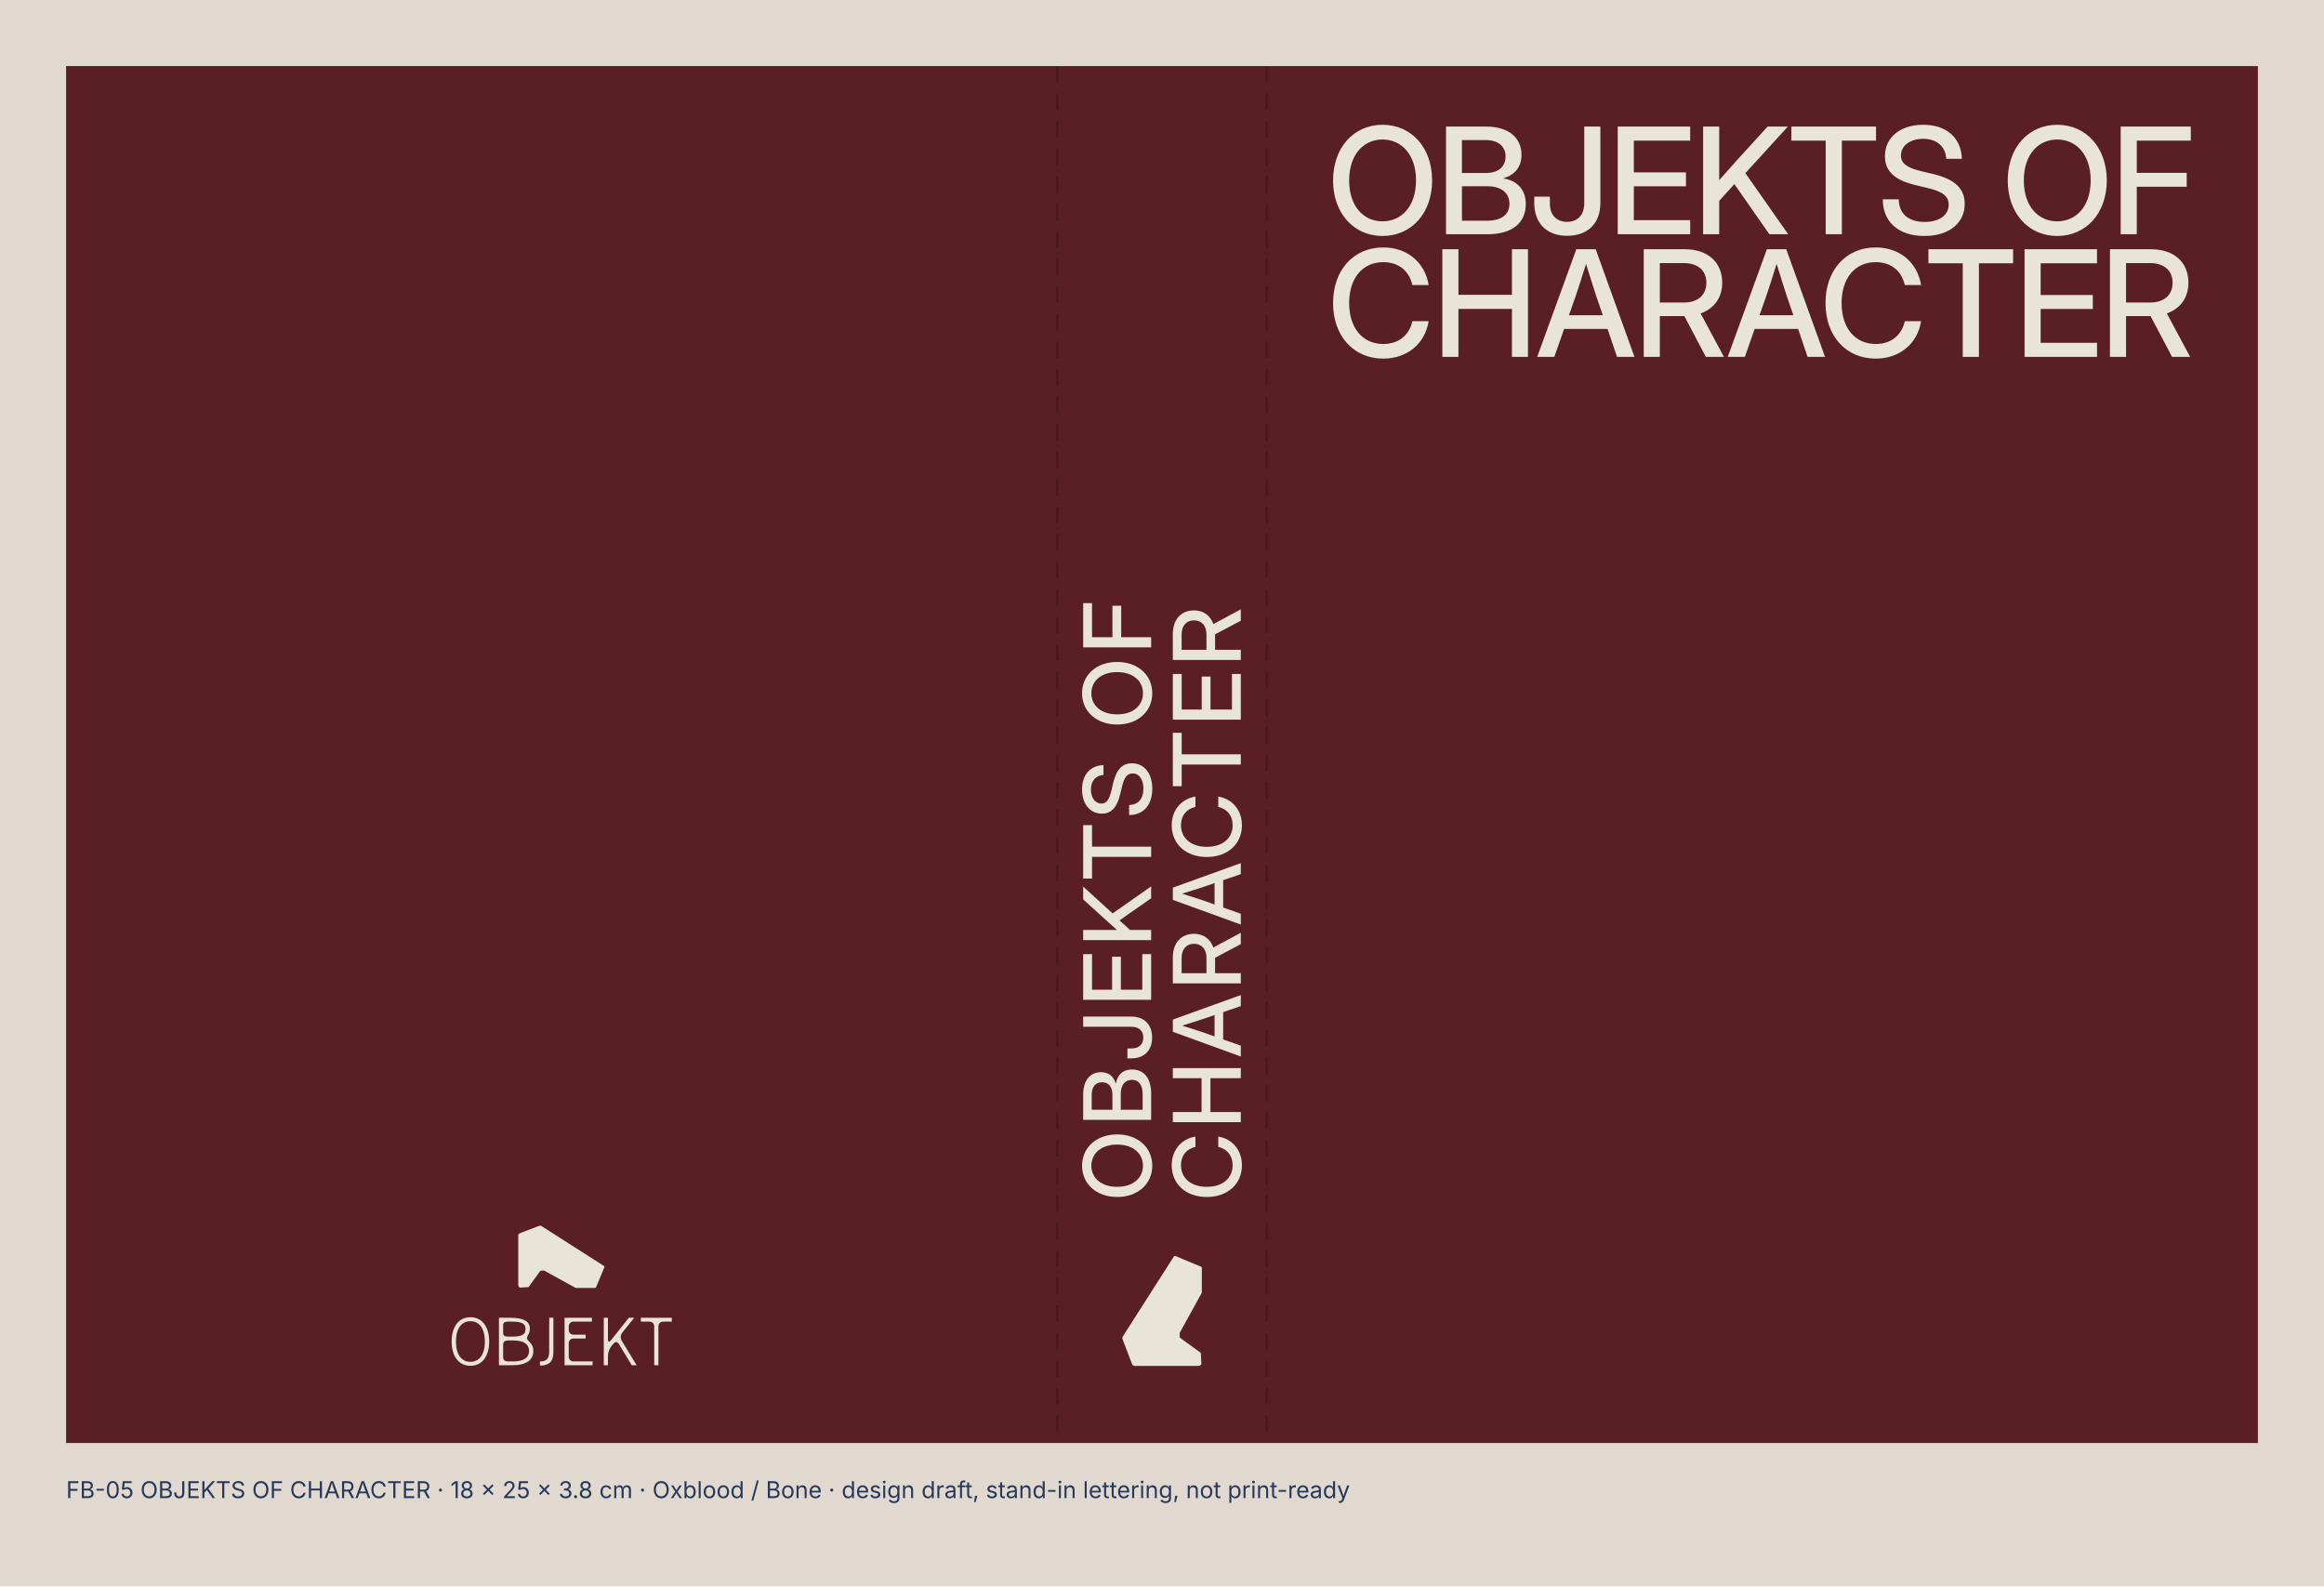
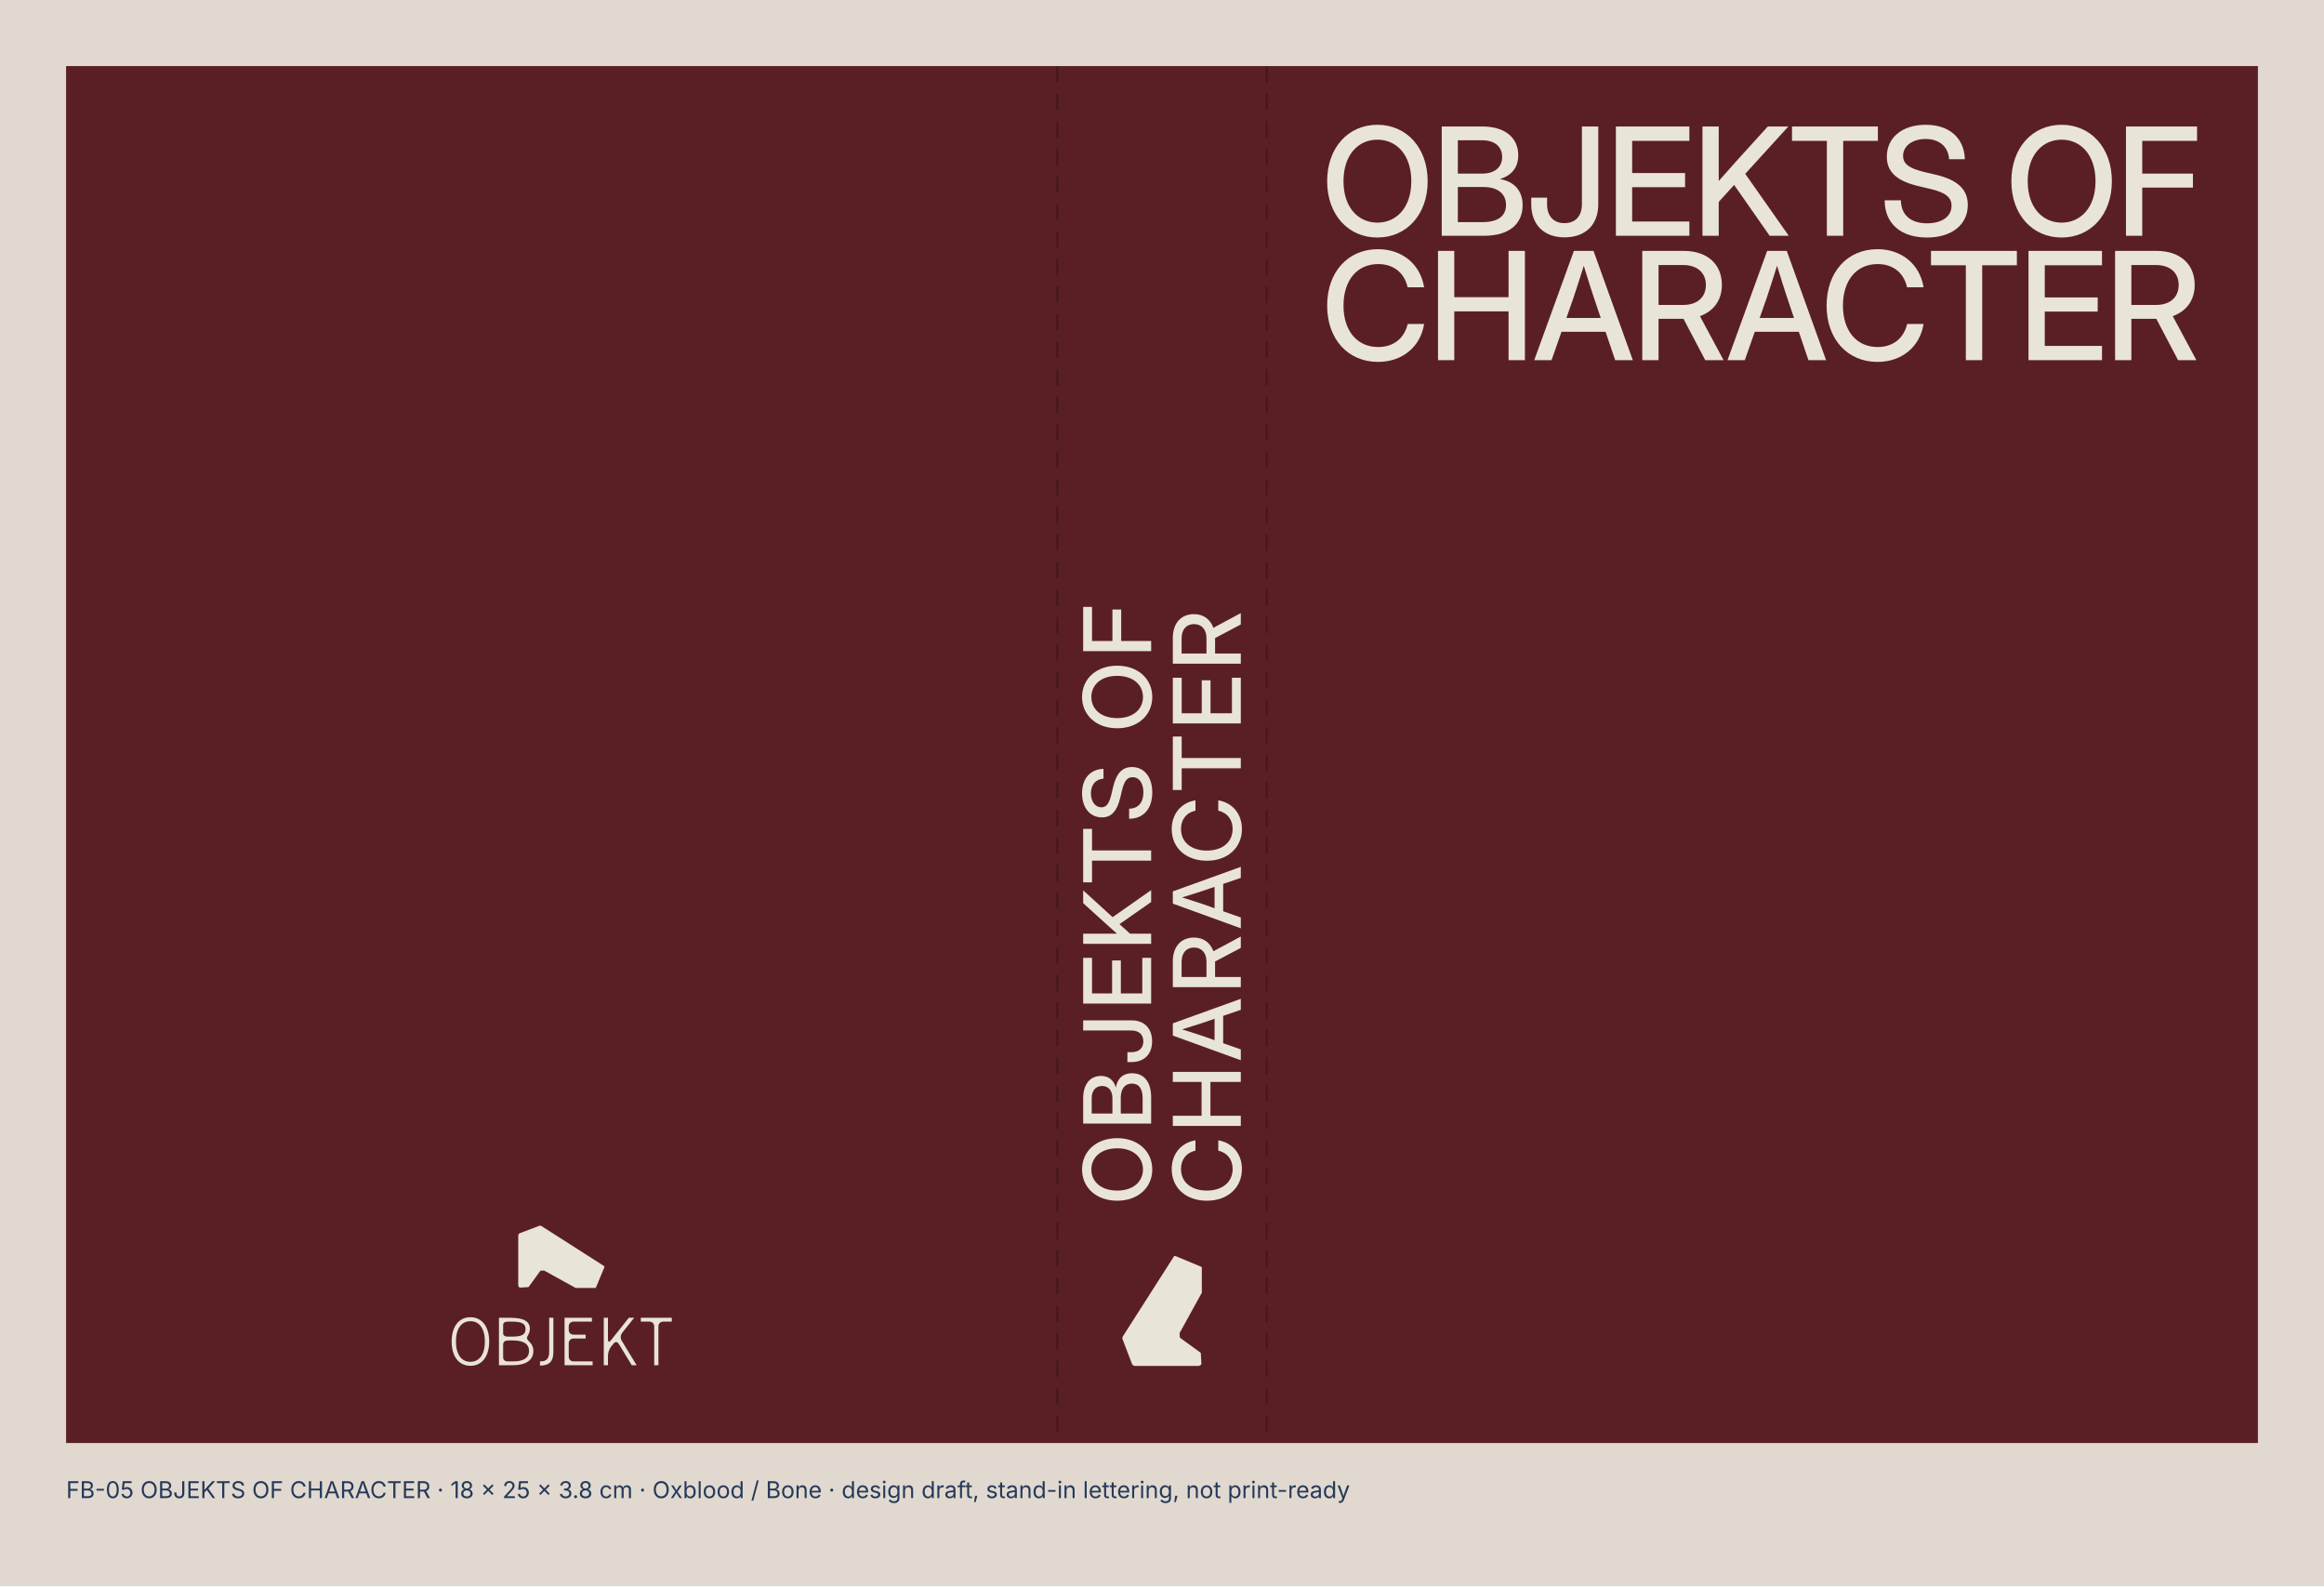
<svg xmlns="http://www.w3.org/2000/svg" viewBox="0 0 422 288" width="1266" height="864">
  <rect width="100%" height="100%" fill="#E1D9CF" />
  <g transform="translate(12 12)">
    <clipPath id="flat5">
      <rect x="0" y="0" width="398" height="250" />
    </clipPath>
    <g clip-path="url(#flat5)">
      <rect x="0" y="0" width="398" height="250" fill="#5A1F25" />
-       <text x="229.00" y="30.53" font-family="Galak Round, Inter Display, Inter, Helvetica, Arial, sans-serif" font-size="26.87" font-weight="500" letter-spacing="-0.32" fill="#E9E4D8">OBJEKTS OF</text>
-       <text x="229.00" y="52.80" font-family="Galak Round, Inter Display, Inter, Helvetica, Arial, sans-serif" font-size="26.87" font-weight="500" letter-spacing="-0.32" fill="#E9E4D8">CHARACTER</text>
+       <text x="227.91" y="30.81" font-family="Galak Round, Inter Display, Inter, Helvetica, Arial, sans-serif" font-size="27.26" font-weight="500" letter-spacing="-0.33" fill="#E9E4D8">OBJEKTS OF</text>
+       <text x="227.91" y="53.40" font-family="Galak Round, Inter Display, Inter, Helvetica, Arial, sans-serif" font-size="27.26" font-weight="500" letter-spacing="-0.33" fill="#E9E4D8">CHARACTER</text>
      <path transform="translate(70.0 210.5) scale(0.05089)" fill="#E9E4D8" fill-rule="evenodd" d="M237.93 214.35L237.93 35.99C237.93 32.22 240.26 28.84 243.79 27.49L312.45 1.31C315.22 0.25 318.33 0.57 320.83 2.18L544.47 145.04C544.47 145.54 545.85 147.70 545.61 148.14L515.17 221.26C514.64 222.24 513.62 222.84 512.51 222.84L443.13 222.84C442.31 222.84 441.53 222.51 440.96 221.93L331.76 161.71C331.16 161.09 330.32 160.76 329.46 160.79L318.50 161.27C317.45 161.32 316.50 161.90 315.99 162.82L275.60 218.47C275.10 219.38 274.17 219.96 273.13 220.02L243.72 221.66C242.61 221.72 241.55 221.16 240.97 220.21L238.37 215.92C238.09 215.45 237.93 214.90 237.93 214.35Z M67.19 486.50C98.31 486.50 118.73 461.35 118.73 414.03C118.73 366.72 98.31 341.57 67.19 341.57C36.06 341.57 15.64 366.72 15.64 414.03C15.64 461.35 36.06 486.50 67.19 486.50ZM67.19 327.38C108.27 327.38 134.17 360.50 134.17 414.03C134.17 467.57 108.27 500.69 67.19 500.69C26.10 500.69 0.20 467.57 0.20 414.03C0.20 360.50 26.10 327.38 67.19 327.38Z M219.82 485.00C254.68 485.00 276.35 473.80 276.35 447.65C276.35 421.50 254.68 410.30 219.82 410.30L201.40 410.30C190.94 410.30 183.96 414.53 183.96 425.74L183.96 469.56C183.96 480.77 190.94 485.00 201.40 485.00L219.82 485.00ZM213.60 396.60C248.46 396.60 263.90 390.88 263.90 369.71C263.90 348.55 248.46 343.07 213.60 343.07L201.40 343.07C190.94 343.07 183.96 346.30 183.96 355.27L183.96 384.40C183.96 393.37 190.94 396.60 201.40 396.60L213.60 396.60ZM291.78 447.65C291.78 480.02 266.39 498.70 216.59 498.70L169.02 498.70L169.02 329.37L209.86 329.37C259.66 329.37 279.33 343.56 279.33 368.47C279.33 386.15 269.13 393.37 269.13 401.58C269.13 413.54 291.78 418.27 291.78 447.65Z M315.43 485.00C333.61 485.25 348.30 479.77 348.30 450.64L348.30 329.37L363.24 329.37L363.24 452.13C363.24 489.23 343.82 499.94 315.43 499.94L315.43 485.00Z M503.18 485.00L503.18 498.70L403.08 498.70L403.08 329.37L500.69 329.37L500.69 343.07L435.45 343.07C424.99 343.07 418.02 350.04 418.02 360.50L418.02 372.20C418.02 382.66 424.99 389.63 435.45 389.63L478.28 389.63L478.28 403.33L435.45 403.33C424.99 403.33 418.02 410.30 418.02 420.76L418.02 467.57C418.02 478.03 424.99 485.00 435.45 485.00L503.18 485.00Z M632.41 329.37L651.59 329.37L610.25 380.92C605.27 387.14 603.53 392.62 603.53 398.35C603.53 402.83 604.52 407.06 608.01 412.79L660.30 498.70L642.87 498.70L598.30 425.24C594.31 418.52 591.08 416.03 587.34 416.03C584.11 416.03 580.87 417.77 576.39 423.25L570.16 430.97C562.44 440.68 557.96 453.13 557.96 466.08L557.96 498.70L543.02 498.70L543.02 329.37L557.96 329.37L557.96 403.33C557.96 411.79 559.45 414.78 561.70 414.78C563.44 414.78 565.93 413.04 569.91 408.06L632.41 329.37Z M723.05 360.50C723.05 350.04 716.08 343.07 705.62 343.07L675.24 343.07L675.24 329.37L785.80 329.37L785.80 343.07L755.42 343.07C744.96 343.07 737.99 350.04 737.99 360.50L737.99 498.70L723.05 498.70L723.05 360.50Z" />
      <path transform="translate(191.76 236.0) rotate(-90) scale(0.06494) translate(-238 0)" fill="#E9E4D8" fill-rule="evenodd" d="M237.93 214.35L237.93 35.99C237.93 32.22 240.26 28.84 243.79 27.49L312.45 1.31C315.22 0.25 318.33 0.57 320.83 2.18L544.47 145.04C544.47 145.54 545.85 147.70 545.61 148.14L515.17 221.26C514.64 222.24 513.62 222.84 512.51 222.84L443.13 222.84C442.31 222.84 441.53 222.51 440.96 221.93L331.76 161.71C331.16 161.09 330.32 160.76 329.46 160.79L318.50 161.27C317.45 161.32 316.50 161.90 315.99 162.82L275.60 218.47C275.10 219.38 274.17 219.96 273.13 220.02L243.72 221.66C242.61 221.72 241.55 221.16 240.97 220.21L238.37 215.92C238.09 215.45 237.93 214.90 237.93 214.35Z" />
-       <text transform="translate(197.03 206.00) rotate(-90)" font-family="Galak Round, Inter Display, Inter, Helvetica, Arial, sans-serif" font-size="16.97" font-weight="500" letter-spacing="0.85" fill="#E9E4D8">OBJEKTS OF</text>
-       <text transform="translate(213.31 206.00) rotate(-90)" font-family="Galak Round, Inter Display, Inter, Helvetica, Arial, sans-serif" font-size="16.97" font-weight="500" letter-spacing="0.85" fill="#E9E4D8">CHARACTER</text>
+       <text transform="translate(197.03 206.68) rotate(-90)" font-family="Galak Round, Inter Display, Inter, Helvetica, Arial, sans-serif" font-size="16.97" font-weight="500" letter-spacing="0.85" fill="#E9E4D8">OBJEKTS OF</text>
+       <text transform="translate(213.31 206.68) rotate(-90)" font-family="Galak Round, Inter Display, Inter, Helvetica, Arial, sans-serif" font-size="16.97" font-weight="500" letter-spacing="0.85" fill="#E9E4D8">CHARACTER</text>
      <line x1="180" y1="0" x2="180" y2="250" stroke="#000" stroke-opacity=".22" stroke-width=".4" stroke-dasharray="3 2" />
      <line x1="218" y1="0" x2="218" y2="250" stroke="#000" stroke-opacity=".22" stroke-width=".4" stroke-dasharray="3 2" />
    </g>
  </g>
  <text x="12" y="272" font-family="Inter, Helvetica, Arial, sans-serif" font-size="4.2" fill="#25395A">FB-05 OBJEKTS OF CHARACTER · 18 × 25 × 3.8 cm · Oxblood / Bone · design draft, stand-in lettering, not print-ready</text>
</svg>
